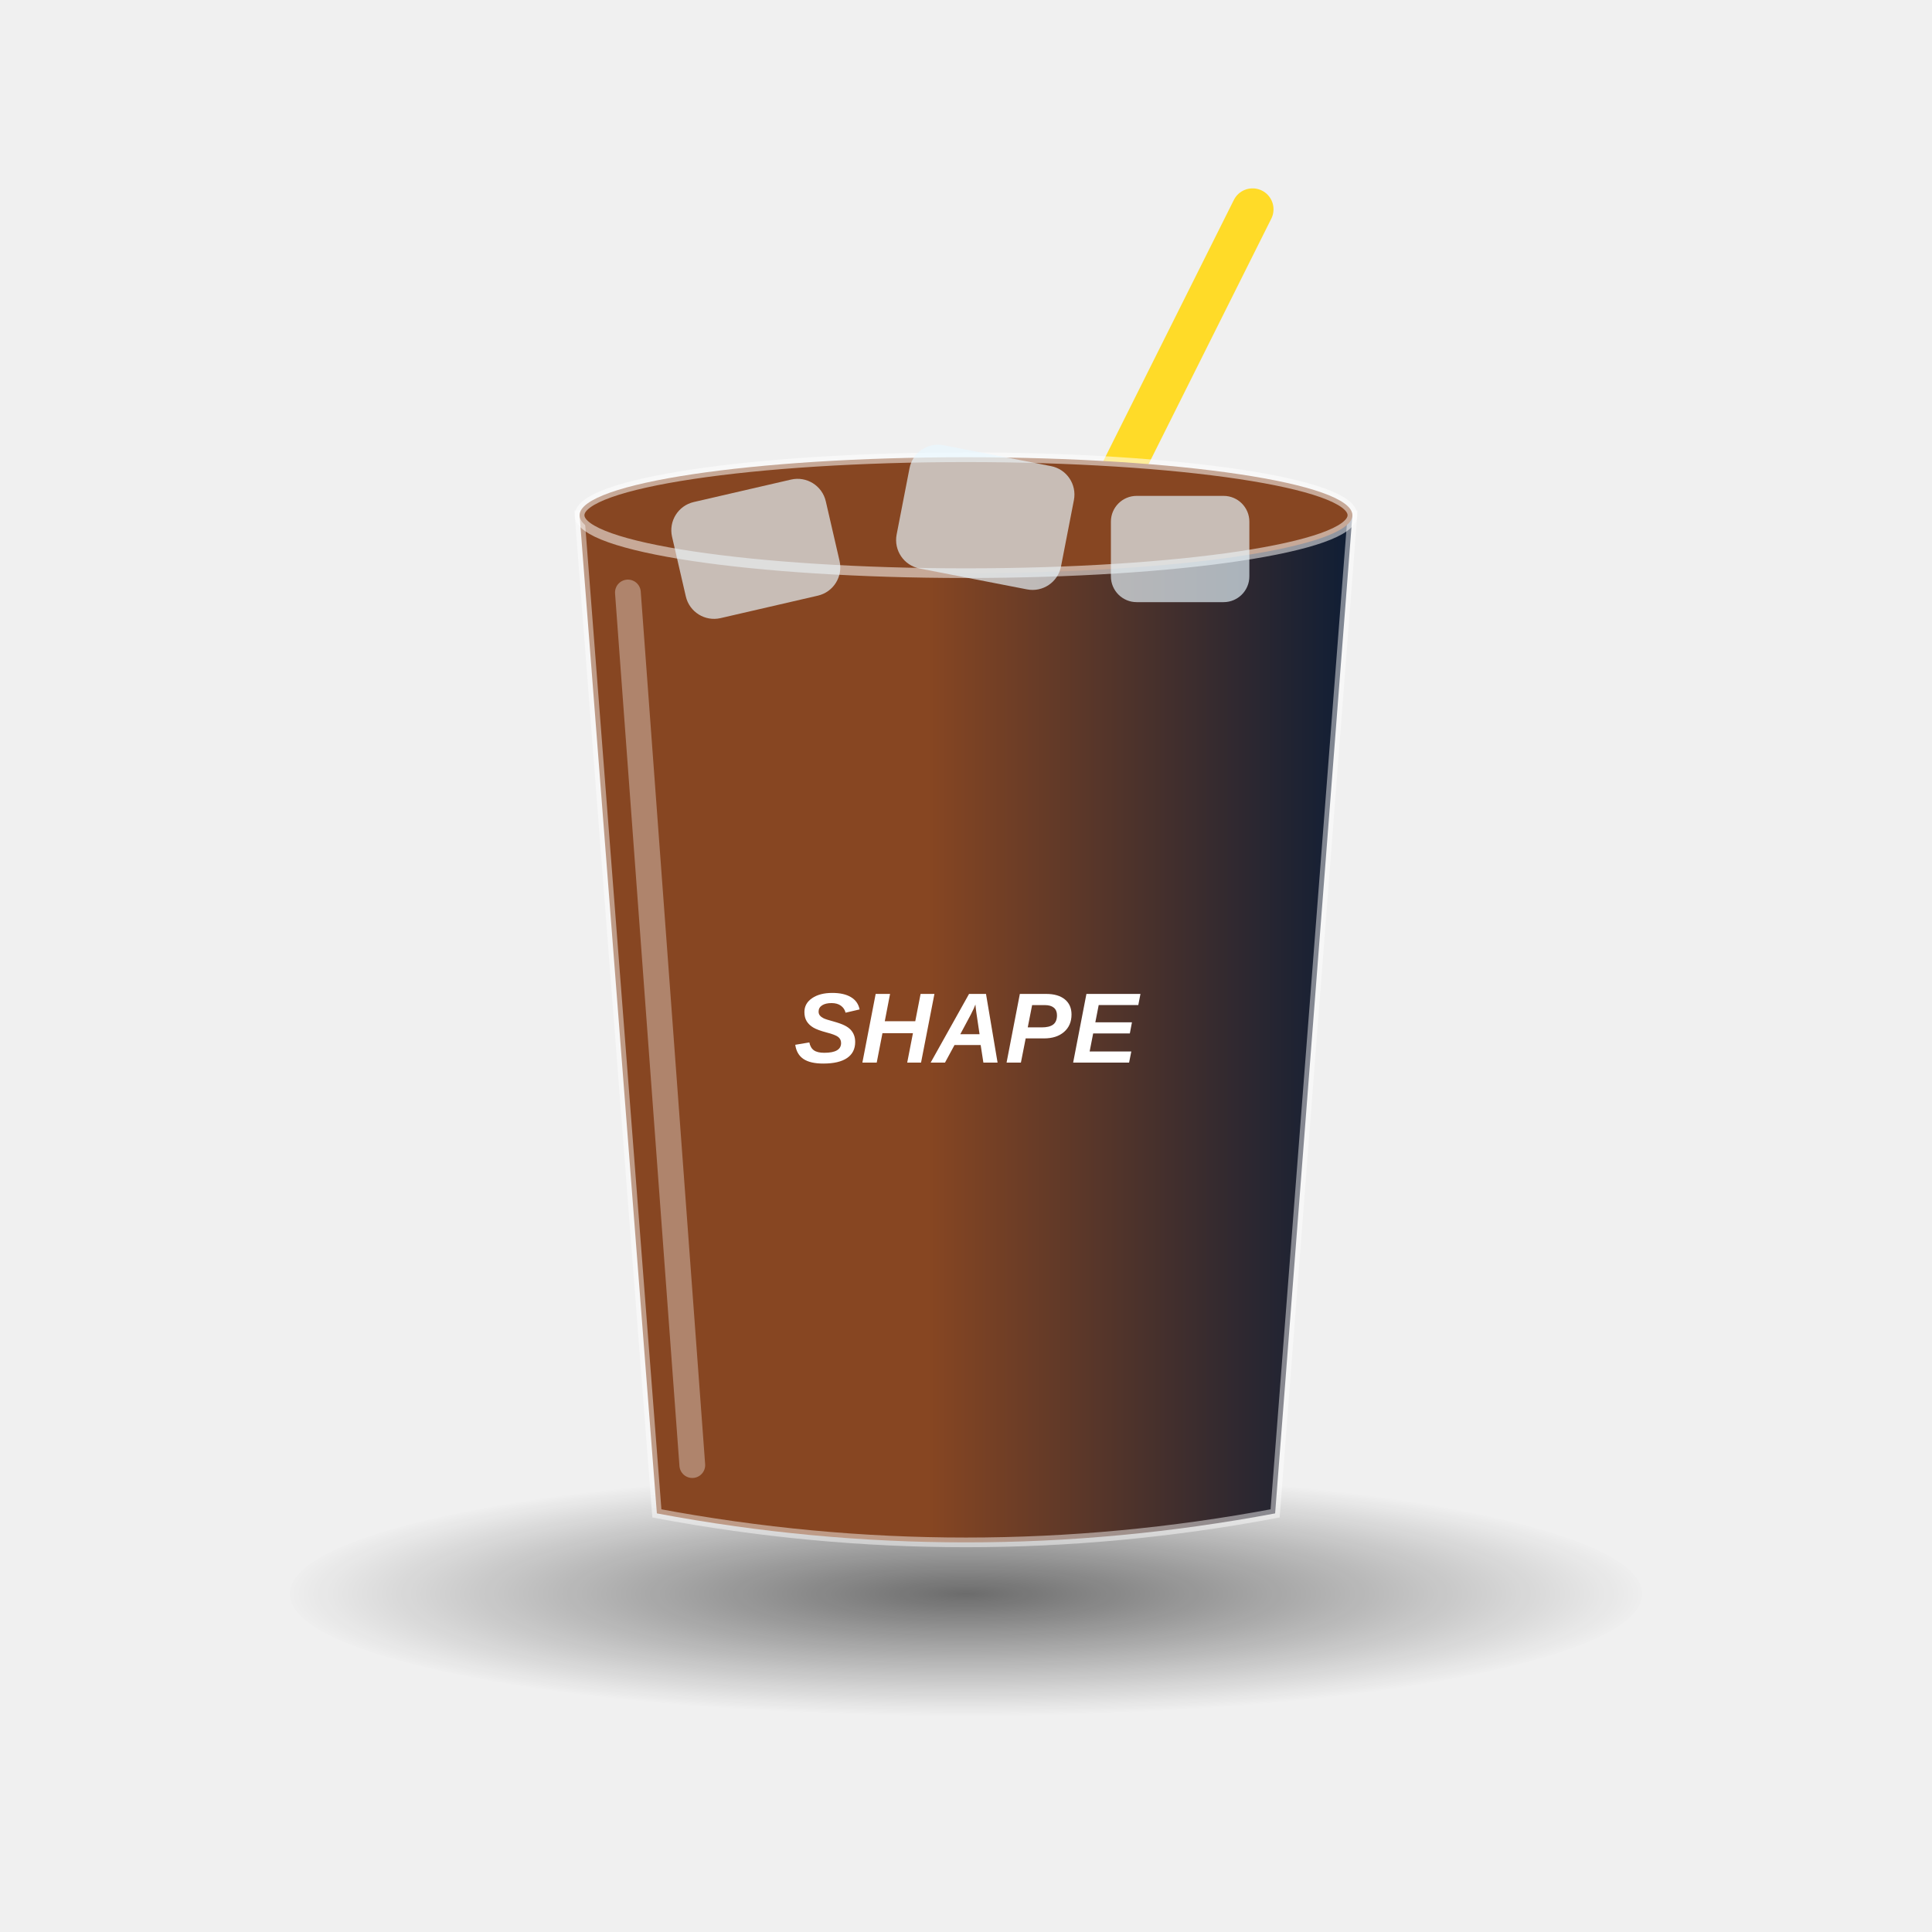
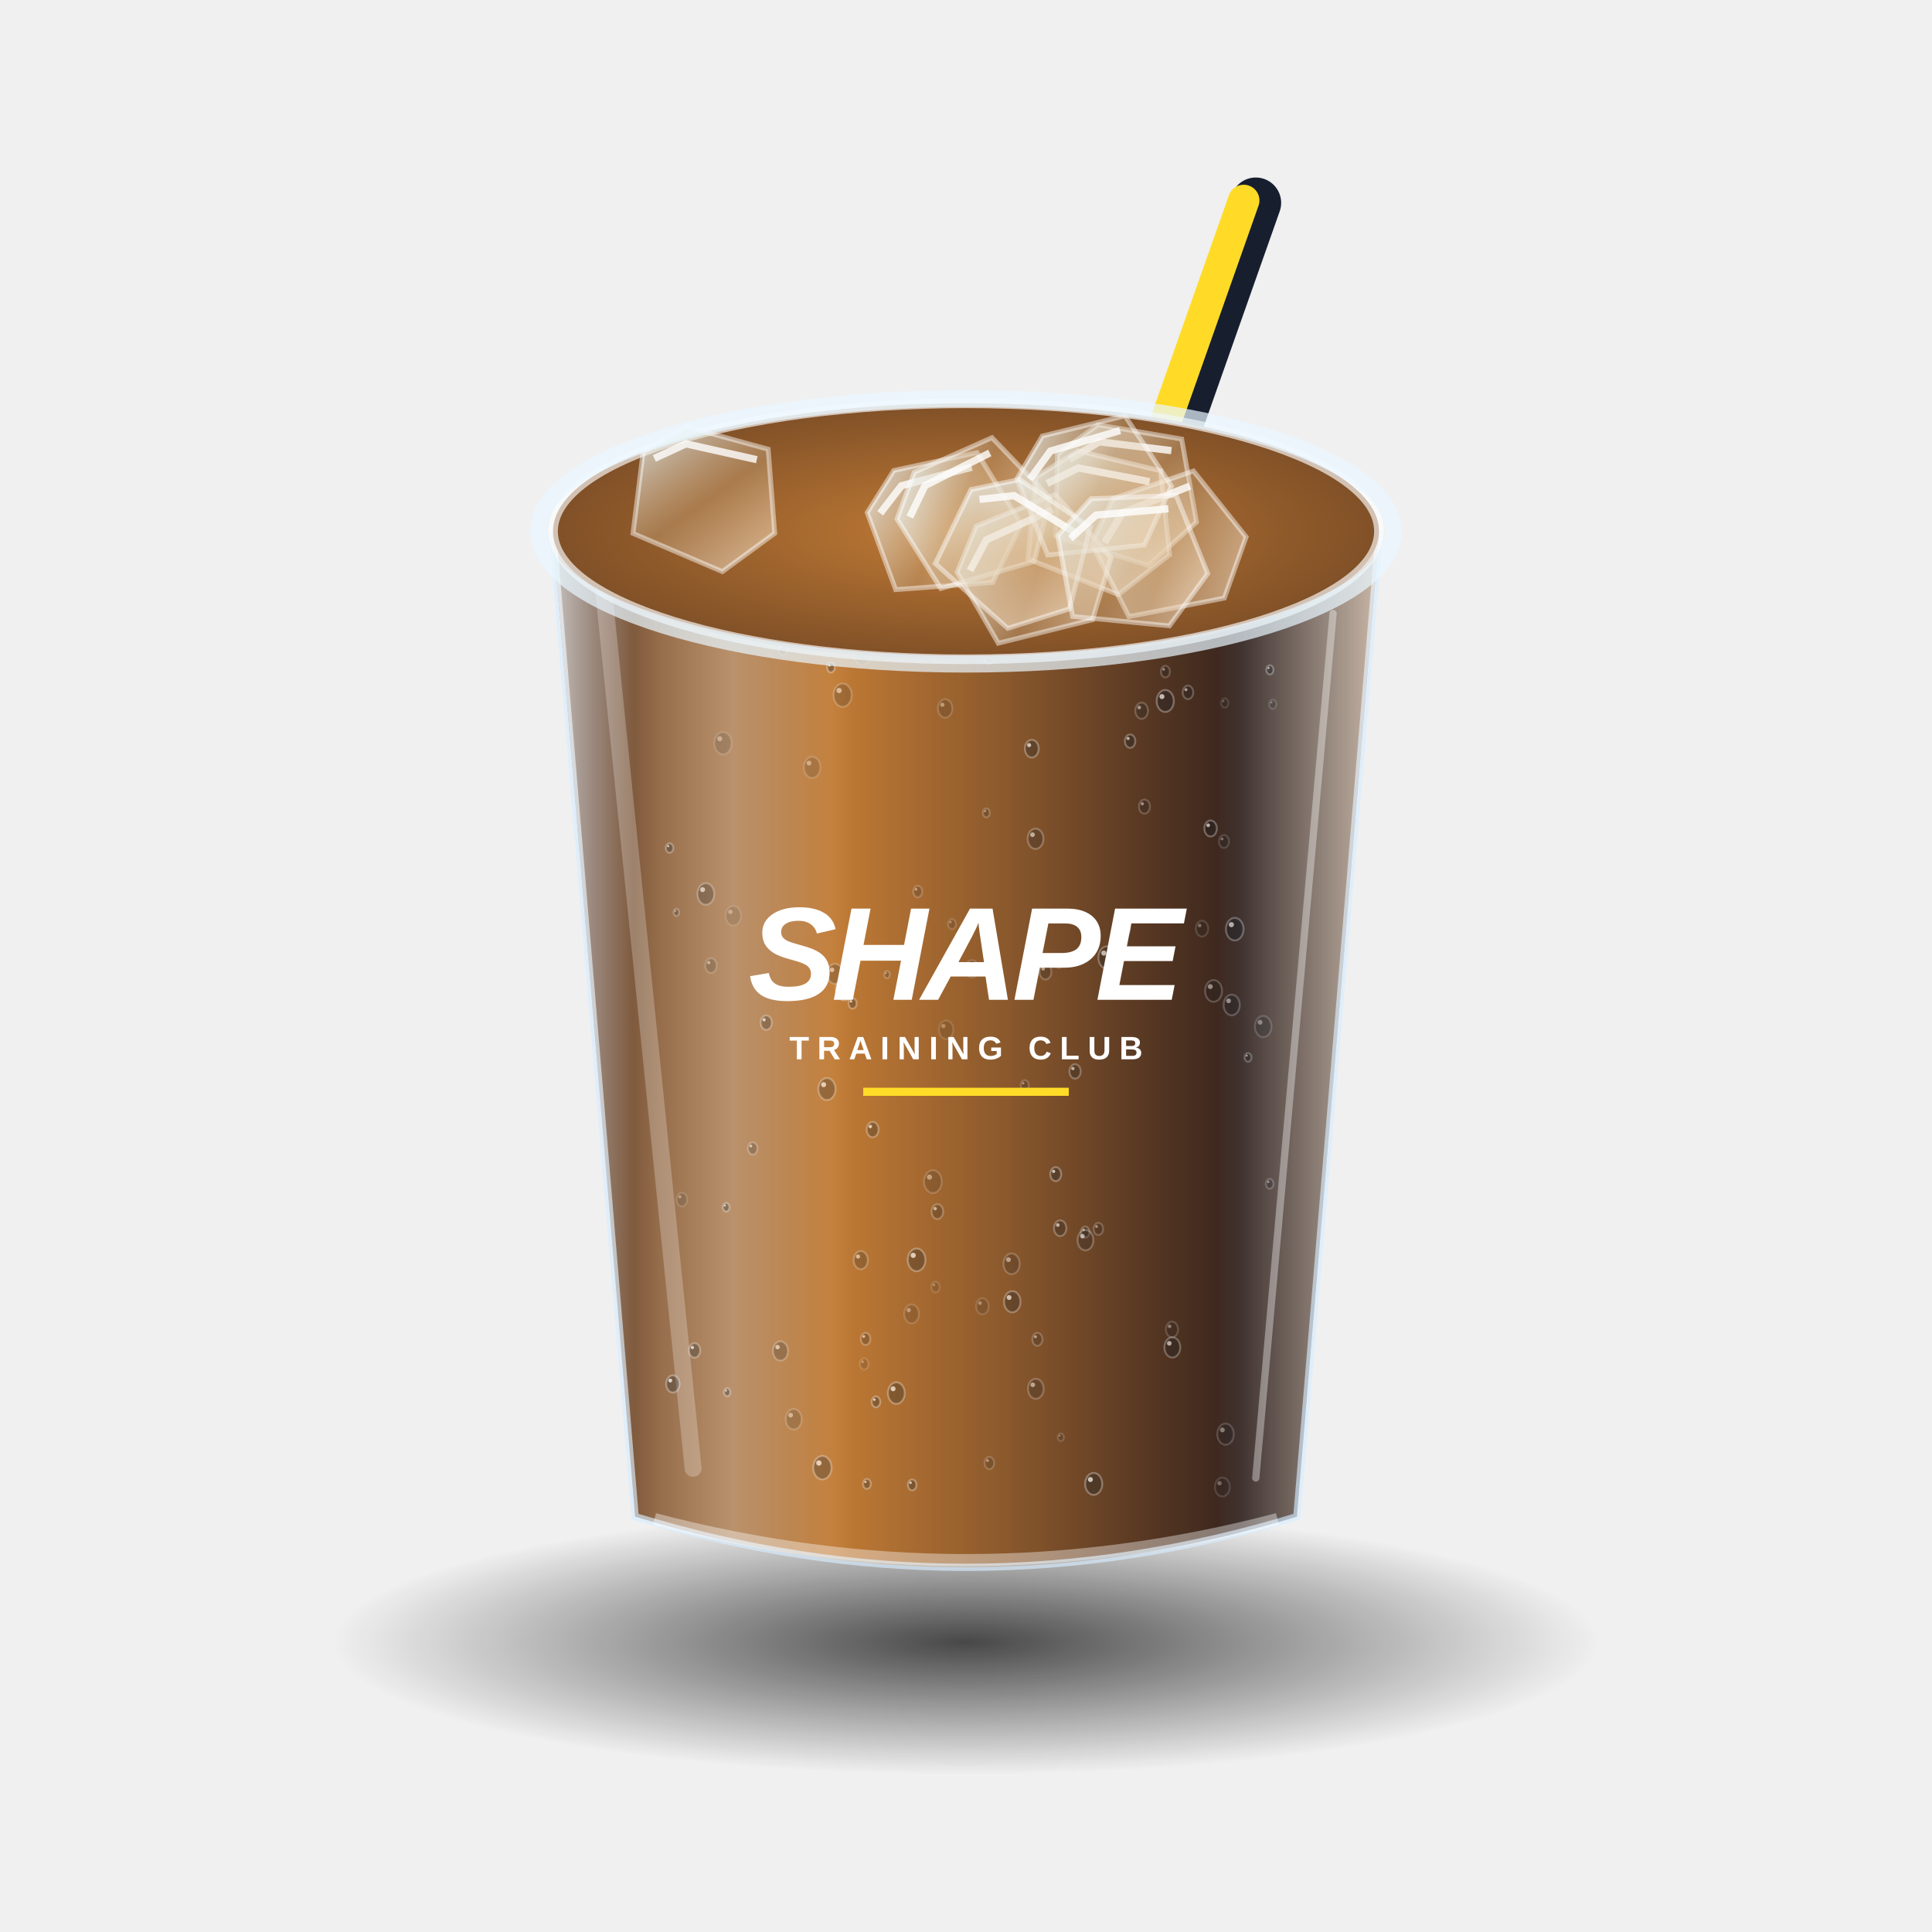
- <svg xmlns="http://www.w3.org/2000/svg" width="600" height="600" viewBox="0 0 600 600">
+ <svg xmlns="http://www.w3.org/2000/svg" viewBox="0 0 800 800" width="800" height="800">
  <defs>
-     <linearGradient id="liquid">
-       <stop stop-color="#874622" />
-       <stop offset=".45" stop-color="#874622" />
-       <stop offset="1" stop-color="#101e35" />
+     <radialGradient id="shadow">
+       <stop stop-color="#000" stop-opacity=".7" />
+       <stop offset="1" stop-color="#000" stop-opacity="0" />
+     </radialGradient>
+     <linearGradient id="ceramic">
+       <stop stop-color="#0a1322" />
+       <stop offset=".16" stop-color="#40546a" />
+       <stop offset=".32" stop-color="#78899a" />
+       <stop offset=".48" stop-color="#26394f" />
+       <stop offset=".75" stop-color="#15263c" />
+       <stop offset="1" stop-color="#080f19" />
    </linearGradient>
-     <radialGradient id="shadow">
-       <stop stop-color="#000" stop-opacity=".55" />
-       <stop offset="1" stop-opacity="0" />
+     <linearGradient id="edge" x2="0%" y2="100%">
+       <stop stop-color="#f5faff" />
+       <stop offset=".5" stop-color="#8da4ba" />
+       <stop offset="1" stop-color="#253d52" />
+     </linearGradient>
+     <filter id="soft">
+       <feGaussianBlur stdDeviation="6" />
+     </filter>
+     <linearGradient id="drink">
+       <stop stop-color="#321b12" />
+       <stop offset=".13" stop-color="#805027" />
+       <stop offset=".34" stop-color="#c17b35" />
+       <stop offset=".58" stop-color="#805027" />
+       <stop offset=".83" stop-color="#321b12" />
+       <stop offset="1" stop-color="#805027" />
+     </linearGradient>
+     <linearGradient id="glass">
+       <stop stop-color="#fff" stop-opacity=".75" />
+       <stop offset=".1" stop-color="#fff" stop-opacity=".12" />
+       <stop offset=".22" stop-color="#fff" stop-opacity=".3" />
+       <stop offset=".36" stop-color="#fff" stop-opacity="0" />
+       <stop offset=".8" stop-color="#91cfff" stop-opacity=".04" />
+       <stop offset="1" stop-color="#fff" stop-opacity=".6" />
+     </linearGradient>
+     <linearGradient id="ice" x2="100%" y2="100%">
+       <stop stop-color="#eaf9ff" stop-opacity=".82" />
+       <stop offset=".5" stop-color="#dfc6a2" stop-opacity=".28" />
+       <stop offset="1" stop-color="#ffecd8" stop-opacity=".65" />
+     </linearGradient>
+     <radialGradient id="top">
+       <stop stop-color="#c17b35" />
+       <stop offset="1" stop-color="#805027" />
    </radialGradient>
+     <clipPath id="glassclip">
+       <path d="M229 222L263 628Q400 670 537 628L571 222Z" />
+     </clipPath>
  </defs>
-   <ellipse cx="300" cy="495" rx="210" ry="38" fill="url(#shadow)" />
-   <path d="M347 149l42 -84" stroke="#ffdb28" stroke-width="13" stroke-linecap="round" />
-   <path d="M180 160 L420 160 L396 470 Q300 488 204 470Z" fill="url(#liquid)" stroke="#ffffff75" stroke-width="3" />
-   <ellipse cx="300" cy="160" rx="120" ry="18" fill="#874622" stroke="#fff8" stroke-width="3" />
-   <path d="M195 184 L215 455" stroke="#fff5" stroke-width="8" stroke-linecap="round" />
-   <g fill="#e9f7ff" opacity=".67">
-     <rect x="210" y="153" width="49" height="37" rx="9" transform="rotate(-13 230 170)" />
-     <rect x="280" y="140" width="52" height="39" rx="9" transform="rotate(11 300 160)" />
-     <rect x="345" y="154" width="43" height="33" rx="8" />
-   </g>
-   <text x="300" y="330" text-anchor="middle" font-family="Arial,sans-serif" font-style="italic" font-size="31" font-weight="900" fill="#fff">SHAPE</text>
+   <ellipse cx="400" cy="680" rx="265" ry="55" fill="url(#shadow)" />
+   <path d="M472 220L520 84" stroke="#171f2f" stroke-width="21" stroke-linecap="round" />
+   <path d="M467 219L515 83" stroke="#ffdb28" stroke-width="13" stroke-linecap="round" />
+   <path d="M229 222L263 628Q400 670 537 628L571 222Z" fill="url(#drink)" stroke="#d8edff" stroke-opacity=".65" stroke-width="3" />
+   <g clip-path="url(#glassclip)">
+     <g transform="translate(291.5369 207.1977) rotate(8.797353)">
+       <path d="M-28 -16 -12 -29 23 -25 31 9 12 28 -27 18Z" fill="url(#ice)" stroke="#fff" stroke-opacity=".46" stroke-width="2" />
+       <path d="M-23 -14 -11 -22 19 -20" fill="none" stroke="#fff" stroke-opacity=".8" stroke-width="3" />
+     </g>
+     <g transform="translate(390.7196 218.4694) rotate(-18.59873)">
+       <path d="M-28 -16 -12 -29 23 -25 31 9 12 28 -27 18Z" fill="url(#ice)" stroke="#fff" stroke-opacity=".46" stroke-width="2" />
+       <path d="M-23 -14 -11 -22 19 -20" fill="none" stroke="#fff" stroke-opacity=".8" stroke-width="3" />
+     </g>
+     <g transform="translate(464.9925 205.5198) rotate(3.112219)">
+       <path d="M-28 -16 -12 -29 23 -25 31 9 12 28 -27 18Z" fill="url(#ice)" stroke="#fff" stroke-opacity=".46" stroke-width="2" />
+       <path d="M-23 -14 -11 -22 19 -20" fill="none" stroke="#fff" stroke-opacity=".8" stroke-width="3" />
+     </g>
+     <g transform="translate(454.6707 216.9365) rotate(7.113831)">
+       <path d="M-28 -16 -12 -29 23 -25 31 9 12 28 -27 18Z" fill="url(#ice)" stroke="#fff" stroke-opacity=".46" stroke-width="2" />
+       <path d="M-23 -14 -11 -22 19 -20" fill="none" stroke="#fff" stroke-opacity=".8" stroke-width="3" />
+     </g>
+     <g transform="translate(403.6659 214.4421) rotate(-30.56195)">
+       <path d="M-28 -16 -12 -29 23 -25 31 9 12 28 -27 18Z" fill="url(#ice)" stroke="#fff" stroke-opacity=".46" stroke-width="2" />
+       <path d="M-23 -14 -11 -22 19 -20" fill="none" stroke="#fff" stroke-opacity=".8" stroke-width="3" />
+     </g>
+     <g transform="translate(484.135 227.4875) rotate(-25.38684)">
+       <path d="M-28 -16 -12 -29 23 -25 31 9 12 28 -27 18Z" fill="url(#ice)" stroke="#fff" stroke-opacity=".46" stroke-width="2" />
+       <path d="M-23 -14 -11 -22 19 -20" fill="none" stroke="#fff" stroke-opacity=".8" stroke-width="3" />
+     </g>
+     <g transform="translate(428.5439 237.6678) rotate(-28.39429)">
+       <path d="M-28 -16 -12 -29 23 -25 31 9 12 28 -27 18Z" fill="url(#ice)" stroke="#fff" stroke-opacity=".46" stroke-width="2" />
+       <path d="M-23 -14 -11 -22 19 -20" fill="none" stroke="#fff" stroke-opacity=".8" stroke-width="3" />
+     </g>
+     <g transform="translate(452.8947 203.6026) rotate(-20.25532)">
+       <path d="M-28 -16 -12 -29 23 -25 31 9 12 28 -27 18Z" fill="url(#ice)" stroke="#fff" stroke-opacity=".46" stroke-width="2" />
+       <path d="M-23 -14 -11 -22 19 -20" fill="none" stroke="#fff" stroke-opacity=".8" stroke-width="3" />
+     </g>
+     <g transform="translate(419.5398 229.8158) rotate(27.45941)">
+       <path d="M-28 -16 -12 -29 23 -25 31 9 12 28 -27 18Z" fill="url(#ice)" stroke="#fff" stroke-opacity=".46" stroke-width="2" />
+       <path d="M-23 -14 -11 -22 19 -20" fill="none" stroke="#fff" stroke-opacity=".8" stroke-width="3" />
+     </g>
+     <g transform="translate(468.0946 233.3313) rotate(-8.790442)">
+       <path d="M-28 -16 -12 -29 23 -25 31 9 12 28 -27 18Z" fill="url(#ice)" stroke="#fff" stroke-opacity=".46" stroke-width="2" />
+       <path d="M-23 -14 -11 -22 19 -20" fill="none" stroke="#fff" stroke-opacity=".8" stroke-width="3" />
+     </g>
+     <path d="M229 222L263 628Q400 670 537 628L571 222Z" fill="url(#glass)" />
+     <path d="M250 245l37 363" stroke="#fff" stroke-opacity=".24" stroke-width="7" stroke-linecap="round" />
+     <path d="M552 254l-32 358" stroke="#fff" stroke-opacity=".36" stroke-width="3" stroke-linecap="round" />
+     <g opacity="0.64">
+       <ellipse cx="427.238" cy="310.004" rx="2.854" ry="3.66" fill="#071b2a" fill-opacity=".4" stroke="#fff" stroke-opacity=".45" stroke-width=".8" />
+       <circle cx="426.14" cy="308.54" r="0.842" fill="#fff" />
+     </g>
+     <g opacity="0.641">
+       <ellipse cx="353.036" cy="415.496" rx="1.671" ry="2.142" fill="#071b2a" fill-opacity=".4" stroke="#fff" stroke-opacity=".45" stroke-width=".8" />
+       <circle cx="352.393" cy="414.639" r="0.493" fill="#fff" />
+     </g>
+     <g opacity="0.451">
+       <ellipse cx="472.732" cy="294.3" rx="2.609" ry="3.345" fill="#071b2a" fill-opacity=".4" stroke="#fff" stroke-opacity=".45" stroke-width=".8" />
+       <circle cx="471.728" cy="292.962" r="0.769" fill="#fff" />
+     </g>
+     <g opacity="0.339">
+       <ellipse cx="402.427" cy="401.149" rx="2.782" ry="3.566" fill="#071b2a" fill-opacity=".4" stroke="#fff" stroke-opacity=".45" stroke-width=".8" />
+       <circle cx="401.358" cy="399.723" r="0.82" fill="#fff" />
+     </g>
+     <g opacity="0.51">
+       <ellipse cx="280.086" cy="377.804" rx="1.154" ry="1.48" fill="#071b2a" fill-opacity=".4" stroke="#fff" stroke-opacity=".45" stroke-width=".8" />
+       <circle cx="279.643" cy="377.212" r="0.34" fill="#fff" />
+     </g>
+     <g opacity="0.657">
+       <ellipse cx="300.695" cy="499.896" rx="1.378" ry="1.766" fill="#071b2a" fill-opacity=".4" stroke="#fff" stroke-opacity=".45" stroke-width=".8" />
+       <circle cx="300.165" cy="499.189" r="0.406" fill="#fff" />
+     </g>
+     <g opacity="0.342">
+       <ellipse cx="439.264" cy="595.173" rx="1.248" ry="1.6" fill="#071b2a" fill-opacity=".4" stroke="#fff" stroke-opacity=".45" stroke-width=".8" />
+       <circle cx="438.784" cy="594.533" r="0.368" fill="#fff" />
+     </g>
+     <g opacity="0.686">
+       <ellipse cx="344.089" cy="276.357" rx="1.599" ry="2.05" fill="#071b2a" fill-opacity=".4" stroke="#fff" stroke-opacity=".45" stroke-width=".8" />
+       <circle cx="343.474" cy="275.537" r="0.472" fill="#fff" />
+     </g>
+     <g opacity="0.659">
+       <ellipse cx="379.547" cy="521.686" rx="3.661" ry="4.693" fill="#071b2a" fill-opacity=".4" stroke="#fff" stroke-opacity=".45" stroke-width=".8" />
+       <circle cx="378.14" cy="519.809" r="1.079" fill="#fff" />
+     </g>
+     <g opacity="0.454">
+       <ellipse cx="429.556" cy="554.588" rx="2.095" ry="2.685" fill="#071b2a" fill-opacity=".4" stroke="#fff" stroke-opacity=".45" stroke-width=".8" />
+       <circle cx="428.75" cy="553.514" r="0.618" fill="#fff" />
+     </g>
+     <g opacity="0.326">
+       <ellipse cx="394.197" cy="382.652" rx="1.619" ry="2.075" fill="#071b2a" fill-opacity=".4" stroke="#fff" stroke-opacity=".45" stroke-width=".8" />
+       <circle cx="393.575" cy="381.822" r="0.477" fill="#fff" />
+     </g>
+     <g opacity="0.674">
+       <ellipse cx="362.727" cy="580.469" rx="1.751" ry="2.244" fill="#071b2a" fill-opacity=".4" stroke="#fff" stroke-opacity=".45" stroke-width=".8" />
+       <circle cx="362.054" cy="579.571" r="0.516" fill="#fff" />
+     </g>
+     <g opacity="0.429">
+       <ellipse cx="525.762" cy="490.197" rx="1.579" ry="2.024" fill="#071b2a" fill-opacity=".4" stroke="#fff" stroke-opacity=".45" stroke-width=".8" />
+       <circle cx="525.155" cy="489.388" r="0.466" fill="#fff" />
+     </g>
+     <g opacity="0.63">
+       <ellipse cx="501.283" cy="343.05" rx="2.584" ry="3.313" fill="#071b2a" fill-opacity=".4" stroke="#fff" stroke-opacity=".45" stroke-width=".8" />
+       <circle cx="500.289" cy="341.724" r="0.762" fill="#fff" />
+     </g>
+     <g opacity="0.668">
+       <ellipse cx="278.623" cy="573.065" rx="2.771" ry="3.552" fill="#071b2a" fill-opacity=".4" stroke="#fff" stroke-opacity=".45" stroke-width=".8" />
+       <circle cx="277.558" cy="571.644" r="0.817" fill="#fff" />
+     </g>
+     <g opacity="0.631">
+       <ellipse cx="419.156" cy="539.021" rx="3.417" ry="4.381" fill="#071b2a" fill-opacity=".4" stroke="#fff" stroke-opacity=".45" stroke-width=".8" />
+       <circle cx="417.842" cy="537.268" r="1.008" fill="#fff" />
+     </g>
+     <g opacity="0.437">
+       <ellipse cx="454.806" cy="508.87" rx="1.959" ry="2.511" fill="#071b2a" fill-opacity=".4" stroke="#fff" stroke-opacity=".45" stroke-width=".8" />
+       <circle cx="454.052" cy="507.865" r="0.578" fill="#fff" />
+     </g>
+     <g opacity="0.687">
+       <ellipse cx="301.107" cy="576.497" rx="1.297" ry="1.663" fill="#071b2a" fill-opacity=".4" stroke="#fff" stroke-opacity=".45" stroke-width=".8" />
+       <circle cx="300.608" cy="575.832" r="0.382" fill="#fff" />
+     </g>
+     <g opacity="0.447">
+       <ellipse cx="432.906" cy="402.421" rx="2.463" ry="3.158" fill="#071b2a" fill-opacity=".4" stroke="#fff" stroke-opacity=".45" stroke-width=".8" />
+       <circle cx="431.959" cy="401.158" r="0.726" fill="#fff" />
+     </g>
+     <g opacity="0.416">
+       <ellipse cx="438.464" cy="398.735" rx="1.584" ry="2.03" fill="#071b2a" fill-opacity=".4" stroke="#fff" stroke-opacity=".45" stroke-width=".8" />
+       <circle cx="437.855" cy="397.923" r="0.467" fill="#fff" />
+     </g>
+     <g opacity="0.533">
+       <ellipse cx="516.791" cy="437.846" rx="1.404" ry="1.8" fill="#071b2a" fill-opacity=".4" stroke="#fff" stroke-opacity=".45" stroke-width=".8" />
+       <circle cx="516.251" cy="437.126" r="0.414" fill="#fff" />
+     </g>
+     <g opacity="0.429">
+       <ellipse cx="473.892" cy="333.995" rx="2.277" ry="2.92" fill="#071b2a" fill-opacity=".4" stroke="#fff" stroke-opacity=".45" stroke-width=".8" />
+       <circle cx="473.016" cy="332.827" r="0.672" fill="#fff" />
+     </g>
+     <g opacity="0.275">
+       <ellipse cx="507.162" cy="291.101" rx="1.477" ry="1.893" fill="#071b2a" fill-opacity=".4" stroke="#fff" stroke-opacity=".45" stroke-width=".8" />
+       <circle cx="506.594" cy="290.344" r="0.435" fill="#fff" />
+     </g>
+     <g opacity="0.315">
+       <ellipse cx="497.727" cy="384.535" rx="2.546" ry="3.265" fill="#071b2a" fill-opacity=".4" stroke="#fff" stroke-opacity=".45" stroke-width=".8" />
+       <circle cx="496.748" cy="383.229" r="0.751" fill="#fff" />
+     </g>
+     <g opacity="0.286">
+       <ellipse cx="357.1" cy="270.301" rx="3.825" ry="4.904" fill="#071b2a" fill-opacity=".4" stroke="#fff" stroke-opacity=".45" stroke-width=".8" />
+       <circle cx="355.629" cy="268.339" r="1.128" fill="#fff" />
+     </g>
+     <g opacity="0.612">
+       <ellipse cx="525.835" cy="277.373" rx="1.476" ry="1.892" fill="#071b2a" fill-opacity=".4" stroke="#fff" stroke-opacity=".45" stroke-width=".8" />
+       <circle cx="525.267" cy="276.617" r="0.435" fill="#fff" />
+     </g>
+     <g opacity="0.322">
+       <ellipse cx="506.82" cy="348.445" rx="2.077" ry="2.663" fill="#071b2a" fill-opacity=".4" stroke="#fff" stroke-opacity=".45" stroke-width=".8" />
+       <circle cx="506.021" cy="347.38" r="0.612" fill="#fff" />
+     </g>
+     <g opacity="0.576">
+       <ellipse cx="438.994" cy="508.569" rx="2.549" ry="3.268" fill="#071b2a" fill-opacity=".4" stroke="#fff" stroke-opacity=".45" stroke-width=".8" />
+       <circle cx="438.014" cy="507.262" r="0.752" fill="#fff" />
+     </g>
+     <g opacity="0.458">
+       <ellipse cx="345.774" cy="403.261" rx="3.254" ry="4.171" fill="#071b2a" fill-opacity=".4" stroke="#fff" stroke-opacity=".45" stroke-width=".8" />
+       <circle cx="344.522" cy="401.592" r="0.959" fill="#fff" />
+     </g>
+     <g opacity="0.608">
+       <ellipse cx="361.333" cy="467.731" rx="2.469" ry="3.166" fill="#071b2a" fill-opacity=".4" stroke="#fff" stroke-opacity=".45" stroke-width=".8" />
+       <circle cx="360.383" cy="466.464" r="0.728" fill="#fff" />
+     </g>
+     <g opacity="0.504">
+       <ellipse cx="388.153" cy="501.697" rx="2.408" ry="3.087" fill="#071b2a" fill-opacity=".4" stroke="#fff" stroke-opacity=".45" stroke-width=".8" />
+       <circle cx="387.227" cy="500.463" r="0.71" fill="#fff" />
+     </g>
+     <g opacity="0.468">
+       <ellipse cx="510.02" cy="416.133" rx="3.338" ry="4.28" fill="#071b2a" fill-opacity=".4" stroke="#fff" stroke-opacity=".45" stroke-width=".8" />
+       <circle cx="508.736" cy="414.421" r="0.984" fill="#fff" />
+     </g>
+     <g opacity="0.324">
+       <ellipse cx="377.46" cy="544.056" rx="3.062" ry="3.926" fill="#071b2a" fill-opacity=".4" stroke="#fff" stroke-opacity=".45" stroke-width=".8" />
+       <circle cx="376.282" cy="542.485" r="0.903" fill="#fff" />
+     </g>
+     <g opacity="0.586">
+       <ellipse cx="485.435" cy="557.925" rx="3.276" ry="4.2" fill="#071b2a" fill-opacity=".4" stroke="#fff" stroke-opacity=".45" stroke-width=".8" />
+       <circle cx="484.175" cy="556.245" r="0.966" fill="#fff" />
+     </g>
+     <g opacity="0.533">
+       <ellipse cx="428.796" cy="347.322" rx="3.274" ry="4.197" fill="#071b2a" fill-opacity=".4" stroke="#fff" stroke-opacity=".45" stroke-width=".8" />
+       <circle cx="427.537" cy="345.643" r="0.965" fill="#fff" />
+     </g>
+     <g opacity="0.45">
+       <ellipse cx="367.282" cy="403.562" rx="1.169" ry="1.498" fill="#071b2a" fill-opacity=".4" stroke="#fff" stroke-opacity=".45" stroke-width=".8" />
+       <circle cx="366.832" cy="402.963" r="0.345" fill="#fff" />
+     </g>
+     <g opacity="0.502">
+       <ellipse cx="311.677" cy="475.554" rx="1.96" ry="2.513" fill="#071b2a" fill-opacity=".4" stroke="#fff" stroke-opacity=".45" stroke-width=".8" />
+       <circle cx="310.923" cy="474.548" r="0.578" fill="#fff" />
+     </g>
+     <g opacity="0.291">
+       <ellipse cx="282.394" cy="496.728" rx="2.188" ry="2.806" fill="#071b2a" fill-opacity=".4" stroke="#fff" stroke-opacity=".45" stroke-width=".8" />
+       <circle cx="281.553" cy="495.606" r="0.645" fill="#fff" />
+     </g>
+     <g opacity="0.308">
+       <ellipse cx="527.026" cy="291.618" rx="1.479" ry="1.896" fill="#071b2a" fill-opacity=".4" stroke="#fff" stroke-opacity=".45" stroke-width=".8" />
+       <circle cx="526.458" cy="290.86" r="0.436" fill="#fff" />
+     </g>
+     <g opacity="0.437">
+       <ellipse cx="418.877" cy="523.327" rx="3.356" ry="4.302" fill="#071b2a" fill-opacity=".4" stroke="#fff" stroke-opacity=".45" stroke-width=".8" />
+       <circle cx="417.586" cy="521.606" r="0.989" fill="#fff" />
+     </g>
+     <g opacity="0.447">
+       <ellipse cx="348.901" cy="287.86" rx="3.764" ry="4.825" fill="#071b2a" fill-opacity=".4" stroke="#fff" stroke-opacity=".45" stroke-width=".8" />
+       <circle cx="347.453" cy="285.93" r="1.11" fill="#fff" />
+     </g>
+     <g opacity="0.28">
+       <ellipse cx="387.371" cy="532.944" rx="1.719" ry="2.203" fill="#071b2a" fill-opacity=".4" stroke="#fff" stroke-opacity=".45" stroke-width=".8" />
+       <circle cx="386.71" cy="532.062" r="0.507" fill="#fff" />
+     </g>
+     <g opacity="0.332">
+       <ellipse cx="336.296" cy="317.749" rx="3.43" ry="4.398" fill="#071b2a" fill-opacity=".4" stroke="#fff" stroke-opacity=".45" stroke-width=".8" />
+       <circle cx="334.977" cy="315.989" r="1.012" fill="#fff" />
+     </g>
+     <g opacity="0.385">
+       <ellipse cx="328.663" cy="587.676" rx="3.306" ry="4.239" fill="#071b2a" fill-opacity=".4" stroke="#fff" stroke-opacity=".45" stroke-width=".8" />
+       <circle cx="327.392" cy="585.981" r="0.975" fill="#fff" />
+     </g>
+     <g opacity="0.381">
+       <ellipse cx="507.467" cy="593.856" rx="3.416" ry="4.379" fill="#071b2a" fill-opacity=".4" stroke="#fff" stroke-opacity=".45" stroke-width=".8" />
+       <circle cx="506.153" cy="592.105" r="1.007" fill="#fff" />
+     </g>
+     <g opacity="0.484">
+       <ellipse cx="428.902" cy="575.079" rx="3.24" ry="4.153" fill="#071b2a" fill-opacity=".4" stroke="#fff" stroke-opacity=".45" stroke-width=".8" />
+       <circle cx="427.656" cy="573.418" r="0.955" fill="#fff" />
+     </g>
+     <g opacity="0.352">
+       <ellipse cx="523.079" cy="425.058" rx="3.426" ry="4.392" fill="#071b2a" fill-opacity=".4" stroke="#fff" stroke-opacity=".45" stroke-width=".8" />
+       <circle cx="521.761" cy="423.301" r="1.01" fill="#fff" />
+     </g>
+     <g opacity="0.378">
+       <ellipse cx="386.288" cy="489.295" rx="3.68" ry="4.718" fill="#071b2a" fill-opacity=".4" stroke="#fff" stroke-opacity=".45" stroke-width=".8" />
+       <circle cx="384.872" cy="487.407" r="1.085" fill="#fff" />
+     </g>
+     <g opacity="0.254">
+       <ellipse cx="303.647" cy="379.192" rx="3.171" ry="4.066" fill="#071b2a" fill-opacity=".4" stroke="#fff" stroke-opacity=".45" stroke-width=".8" />
+       <circle cx="302.427" cy="377.566" r="0.935" fill="#fff" />
+     </g>
+     <g opacity="0.635">
+       <ellipse cx="340.533" cy="607.731" rx="3.783" ry="4.85" fill="#071b2a" fill-opacity=".4" stroke="#fff" stroke-opacity=".45" stroke-width=".8" />
+       <circle cx="339.078" cy="605.792" r="1.115" fill="#fff" />
+     </g>
+     <g opacity="0.456">
+       <ellipse cx="502.513" cy="410.323" rx="3.51" ry="4.5" fill="#071b2a" fill-opacity=".4" stroke="#fff" stroke-opacity=".45" stroke-width=".8" />
+       <circle cx="501.163" cy="408.523" r="1.035" fill="#fff" />
+     </g>
+     <g opacity="0.578">
+       <ellipse cx="445.157" cy="443.648" rx="2.33" ry="2.987" fill="#071b2a" fill-opacity=".4" stroke="#fff" stroke-opacity=".45" stroke-width=".8" />
+       <circle cx="444.261" cy="442.453" r="0.687" fill="#fff" />
+     </g>
+     <g opacity="0.608">
+       <ellipse cx="458.464" cy="396.522" rx="3.65" ry="4.68" fill="#071b2a" fill-opacity=".4" stroke="#fff" stroke-opacity=".45" stroke-width=".8" />
+       <circle cx="457.06" cy="394.65" r="1.076" fill="#fff" />
+     </g>
+     <g opacity="0.414">
+       <ellipse cx="380.02" cy="369.182" rx="1.849" ry="2.37" fill="#071b2a" fill-opacity=".4" stroke="#fff" stroke-opacity=".45" stroke-width=".8" />
+       <circle cx="379.309" cy="368.234" r="0.545" fill="#fff" />
+     </g>
+     <g opacity="0.441">
+       <ellipse cx="408.423" cy="336.59" rx="1.431" ry="1.835" fill="#071b2a" fill-opacity=".4" stroke="#fff" stroke-opacity=".45" stroke-width=".8" />
+       <circle cx="407.873" cy="335.856" r="0.422" fill="#fff" />
+     </g>
+     <g opacity="0.268">
+       <ellipse cx="391.771" cy="426.386" rx="2.98" ry="3.821" fill="#071b2a" fill-opacity=".4" stroke="#fff" stroke-opacity=".45" stroke-width=".8" />
+       <circle cx="390.625" cy="424.858" r="0.879" fill="#fff" />
+     </g>
+     <g opacity="0.506">
+       <ellipse cx="449.349" cy="510.18" rx="1.8" ry="2.308" fill="#071b2a" fill-opacity=".4" stroke="#fff" stroke-opacity=".45" stroke-width=".8" />
+       <circle cx="448.657" cy="509.257" r="0.531" fill="#fff" />
+     </g>
+     <g opacity="0.603">
+       <ellipse cx="511.28" cy="384.742" rx="3.644" ry="4.672" fill="#071b2a" fill-opacity=".4" stroke="#fff" stroke-opacity=".45" stroke-width=".8" />
+       <circle cx="509.879" cy="382.874" r="1.075" fill="#fff" />
+     </g>
+     <g opacity="0.384">
+       <ellipse cx="409.663" cy="605.804" rx="1.978" ry="2.536" fill="#071b2a" fill-opacity=".4" stroke="#fff" stroke-opacity=".45" stroke-width=".8" />
+       <circle cx="408.903" cy="604.79" r="0.583" fill="#fff" />
+     </g>
+     <g opacity="0.638">
+       <ellipse cx="287.598" cy="559.176" rx="2.345" ry="3.007" fill="#071b2a" fill-opacity=".4" stroke="#fff" stroke-opacity=".45" stroke-width=".8" />
+       <circle cx="286.696" cy="557.973" r="0.692" fill="#fff" />
+     </g>
+     <g opacity="0.28">
+       <ellipse cx="465.018" cy="260.527" rx="3.758" ry="4.818" fill="#071b2a" fill-opacity=".4" stroke="#fff" stroke-opacity=".45" stroke-width=".8" />
+       <circle cx="463.573" cy="258.6" r="1.108" fill="#fff" />
+     </g>
+     <g opacity="0.534">
+       <ellipse cx="449.472" cy="513.539" rx="3.276" ry="4.2" fill="#071b2a" fill-opacity=".4" stroke="#fff" stroke-opacity=".45" stroke-width=".8" />
+       <circle cx="448.212" cy="511.859" r="0.966" fill="#fff" />
+     </g>
+     <g opacity="0.666">
+       <ellipse cx="482.503" cy="290.257" rx="3.544" ry="4.543" fill="#071b2a" fill-opacity=".4" stroke="#fff" stroke-opacity=".45" stroke-width=".8" />
+       <circle cx="481.14" cy="288.439" r="1.045" fill="#fff" />
+     </g>
+     <g opacity="0.364">
+       <ellipse cx="485.283" cy="550.489" rx="2.514" ry="3.224" fill="#071b2a" fill-opacity=".4" stroke="#fff" stroke-opacity=".45" stroke-width=".8" />
+       <circle cx="484.316" cy="549.199" r="0.741" fill="#fff" />
+     </g>
+     <g opacity="0.661">
+       <ellipse cx="377.712" cy="614.868" rx="1.741" ry="2.233" fill="#071b2a" fill-opacity=".4" stroke="#fff" stroke-opacity=".45" stroke-width=".8" />
+       <circle cx="377.042" cy="613.975" r="0.514" fill="#fff" />
+     </g>
+     <g opacity="0.613">
+       <ellipse cx="467.949" cy="306.898" rx="2.157" ry="2.765" fill="#071b2a" fill-opacity=".4" stroke="#fff" stroke-opacity=".45" stroke-width=".8" />
+       <circle cx="467.12" cy="305.792" r="0.636" fill="#fff" />
+     </g>
+     <g opacity="0.301">
+       <ellipse cx="299.399" cy="307.745" rx="3.609" ry="4.627" fill="#071b2a" fill-opacity=".4" stroke="#fff" stroke-opacity=".45" stroke-width=".8" />
+       <circle cx="298.011" cy="305.894" r="1.064" fill="#fff" />
+     </g>
+     <g opacity="0.609">
+       <ellipse cx="317.285" cy="423.453" rx="2.319" ry="2.973" fill="#071b2a" fill-opacity=".4" stroke="#fff" stroke-opacity=".45" stroke-width=".8" />
+       <circle cx="316.393" cy="422.264" r="0.684" fill="#fff" />
+     </g>
+     <g opacity="0.371">
+       <ellipse cx="324.124" cy="268.967" rx="1.677" ry="2.15" fill="#071b2a" fill-opacity=".4" stroke="#fff" stroke-opacity=".45" stroke-width=".8" />
+       <circle cx="323.479" cy="268.107" r="0.495" fill="#fff" />
+     </g>
+     <g opacity="0.659">
+       <ellipse cx="349.681" cy="409.652" rx="3.569" ry="4.576" fill="#071b2a" fill-opacity=".4" stroke="#fff" stroke-opacity=".45" stroke-width=".8" />
+       <circle cx="348.308" cy="407.821" r="1.053" fill="#fff" />
+     </g>
+     <g opacity="0.63">
+       <ellipse cx="277.26" cy="351.133" rx="1.522" ry="1.951" fill="#071b2a" fill-opacity=".4" stroke="#fff" stroke-opacity=".45" stroke-width=".8" />
+       <circle cx="276.675" cy="350.353" r="0.449" fill="#fff" />
+     </g>
+     <g opacity="0.671">
+       <ellipse cx="437.148" cy="486.196" rx="2.252" ry="2.887" fill="#071b2a" fill-opacity=".4" stroke="#fff" stroke-opacity=".45" stroke-width=".8" />
+       <circle cx="436.282" cy="485.041" r="0.664" fill="#fff" />
+     </g>
+     <g opacity="0.291">
+       <ellipse cx="357.857" cy="564.781" rx="1.785" ry="2.288" fill="#071b2a" fill-opacity=".4" stroke="#fff" stroke-opacity=".45" stroke-width=".8" />
+       <circle cx="357.17" cy="563.865" r="0.526" fill="#fff" />
+     </g>
+     <g opacity="0.34">
+       <ellipse cx="391.363" cy="293.356" rx="2.986" ry="3.828" fill="#071b2a" fill-opacity=".4" stroke="#fff" stroke-opacity=".45" stroke-width=".8" />
+       <circle cx="390.215" cy="291.824" r="0.88" fill="#fff" />
+     </g>
+     <g opacity="0.548">
+       <ellipse cx="292.271" cy="370.176" rx="3.486" ry="4.469" fill="#071b2a" fill-opacity=".4" stroke="#fff" stroke-opacity=".45" stroke-width=".8" />
+       <circle cx="290.93" cy="368.388" r="1.028" fill="#fff" />
+     </g>
+     <g opacity="0.672">
+       <ellipse cx="452.868" cy="614.452" rx="3.537" ry="4.534" fill="#071b2a" fill-opacity=".4" stroke="#fff" stroke-opacity=".45" stroke-width=".8" />
+       <circle cx="451.508" cy="612.639" r="1.043" fill="#fff" />
+     </g>
+     <g opacity="0.599">
+       <ellipse cx="342.414" cy="450.955" rx="3.559" ry="4.563" fill="#071b2a" fill-opacity=".4" stroke="#fff" stroke-opacity=".45" stroke-width=".8" />
+       <circle cx="341.045" cy="449.13" r="1.05" fill="#fff" />
+     </g>
+     <g opacity="0.424">
+       <ellipse cx="482.568" cy="278.103" rx="1.873" ry="2.401" fill="#071b2a" fill-opacity=".4" stroke="#fff" stroke-opacity=".45" stroke-width=".8" />
+       <circle cx="481.848" cy="277.142" r="0.552" fill="#fff" />
+     </g>
+     <g opacity="0.508">
+       <ellipse cx="491.912" cy="286.692" rx="2.179" ry="2.793" fill="#071b2a" fill-opacity=".4" stroke="#fff" stroke-opacity=".45" stroke-width=".8" />
+       <circle cx="491.074" cy="285.574" r="0.642" fill="#fff" />
+     </g>
+     <g opacity="0.298">
+       <ellipse cx="506.158" cy="615.741" rx="3.055" ry="3.917" fill="#071b2a" fill-opacity=".4" stroke="#fff" stroke-opacity=".45" stroke-width=".8" />
+       <circle cx="504.983" cy="614.174" r="0.901" fill="#fff" />
+     </g>
+     <g opacity="0.363">
+       <ellipse cx="294.402" cy="399.818" rx="2.374" ry="3.044" fill="#071b2a" fill-opacity=".4" stroke="#fff" stroke-opacity=".45" stroke-width=".8" />
+       <circle cx="293.488" cy="398.601" r="0.7" fill="#fff" />
+     </g>
+     <g opacity="0.537">
+       <ellipse cx="464.596" cy="384.201" rx="3.308" ry="4.241" fill="#071b2a" fill-opacity=".4" stroke="#fff" stroke-opacity=".45" stroke-width=".8" />
+       <circle cx="463.323" cy="382.505" r="0.976" fill="#fff" />
+     </g>
+     <g opacity="0.5">
+       <ellipse cx="356.426" cy="521.803" rx="2.924" ry="3.749" fill="#071b2a" fill-opacity=".4" stroke="#fff" stroke-opacity=".45" stroke-width=".8" />
+       <circle cx="355.301" cy="520.303" r="0.862" fill="#fff" />
+     </g>
+     <g opacity="0.647">
+       <ellipse cx="371.151" cy="576.851" rx="3.484" ry="4.466" fill="#071b2a" fill-opacity=".4" stroke="#fff" stroke-opacity=".45" stroke-width=".8" />
+       <circle cx="369.811" cy="575.064" r="1.027" fill="#fff" />
+     </g>
+     <g opacity="0.516">
+       <ellipse cx="358.424" cy="554.414" rx="1.963" ry="2.516" fill="#071b2a" fill-opacity=".4" stroke="#fff" stroke-opacity=".45" stroke-width=".8" />
+       <circle cx="357.669" cy="553.408" r="0.579" fill="#fff" />
+     </g>
+     <g opacity="0.508">
+       <ellipse cx="323.174" cy="559.404" rx="3.118" ry="3.997" fill="#071b2a" fill-opacity=".4" stroke="#fff" stroke-opacity=".45" stroke-width=".8" />
+       <circle cx="321.975" cy="557.805" r="0.919" fill="#fff" />
+     </g>
+     <g opacity="0.298">
+       <ellipse cx="406.794" cy="540.909" rx="2.595" ry="3.328" fill="#071b2a" fill-opacity=".4" stroke="#fff" stroke-opacity=".45" stroke-width=".8" />
+       <circle cx="405.796" cy="539.578" r="0.765" fill="#fff" />
+     </g>
+     <g opacity="0.637">
+       <ellipse cx="358.97" cy="614.455" rx="1.596" ry="2.047" fill="#071b2a" fill-opacity=".4" stroke="#fff" stroke-opacity=".45" stroke-width=".8" />
+       <circle cx="358.356" cy="613.636" r="0.471" fill="#fff" />
+     </g>
+     <g opacity="0.382">
+       <ellipse cx="424.338" cy="449.396" rx="1.665" ry="2.135" fill="#071b2a" fill-opacity=".4" stroke="#fff" stroke-opacity=".45" stroke-width=".8" />
+       <circle cx="423.698" cy="448.542" r="0.491" fill="#fff" />
+     </g>
+     <g opacity="0.479">
+       <ellipse cx="409.467" cy="271.966" rx="2.24" ry="2.872" fill="#071b2a" fill-opacity=".4" stroke="#fff" stroke-opacity=".45" stroke-width=".8" />
+       <circle cx="408.605" cy="270.817" r="0.66" fill="#fff" />
+     </g>
+     <g transform="translate(400 414) scale(1.12)" fill="#fff">
+       <text text-anchor="middle" font-family="Arial,sans-serif" font-size="49" font-style="italic" font-weight="900" letter-spacing="-2">SHAPE</text>
+       <text y="22" text-anchor="middle" font-family="Arial,sans-serif" font-size="12" font-weight="bold" letter-spacing="3">TRAINING CLUB</text>
+       <path d="M-38 34h76" stroke="#ffdc27" stroke-width="3" />
+     </g>
+   </g>
+   <ellipse cx="400" cy="220" rx="171" ry="53" fill="url(#top)" stroke="#fff" stroke-opacity=".65" stroke-width="4" />
+   <g transform="translate(291.5369 207.1977) rotate(8.797353)">
+     <path d="M-28 -16 -12 -29 23 -25 31 9 12 28 -27 18Z" fill="url(#ice)" stroke="#fff" stroke-opacity=".46" stroke-width="2" />
+     <path d="M-23 -14 -11 -22 19 -20" fill="none" stroke="#fff" stroke-opacity=".8" stroke-width="3" />
+   </g>
+   <g transform="translate(390.7196 218.4694) rotate(-18.59873)">
+     <path d="M-28 -16 -12 -29 23 -25 31 9 12 28 -27 18Z" fill="url(#ice)" stroke="#fff" stroke-opacity=".46" stroke-width="2" />
+     <path d="M-23 -14 -11 -22 19 -20" fill="none" stroke="#fff" stroke-opacity=".8" stroke-width="3" />
+   </g>
+   <g transform="translate(464.9925 205.5198) rotate(3.112219)">
+     <path d="M-28 -16 -12 -29 23 -25 31 9 12 28 -27 18Z" fill="url(#ice)" stroke="#fff" stroke-opacity=".46" stroke-width="2" />
+     <path d="M-23 -14 -11 -22 19 -20" fill="none" stroke="#fff" stroke-opacity=".8" stroke-width="3" />
+   </g>
+   <g transform="translate(454.6707 216.9365) rotate(7.113831)">
+     <path d="M-28 -16 -12 -29 23 -25 31 9 12 28 -27 18Z" fill="url(#ice)" stroke="#fff" stroke-opacity=".46" stroke-width="2" />
+     <path d="M-23 -14 -11 -22 19 -20" fill="none" stroke="#fff" stroke-opacity=".8" stroke-width="3" />
+   </g>
+   <g transform="translate(403.6659 214.4421) rotate(-30.56195)">
+     <path d="M-28 -16 -12 -29 23 -25 31 9 12 28 -27 18Z" fill="url(#ice)" stroke="#fff" stroke-opacity=".46" stroke-width="2" />
+     <path d="M-23 -14 -11 -22 19 -20" fill="none" stroke="#fff" stroke-opacity=".8" stroke-width="3" />
+   </g>
+   <g transform="translate(484.135 227.4875) rotate(-25.38684)">
+     <path d="M-28 -16 -12 -29 23 -25 31 9 12 28 -27 18Z" fill="url(#ice)" stroke="#fff" stroke-opacity=".46" stroke-width="2" />
+     <path d="M-23 -14 -11 -22 19 -20" fill="none" stroke="#fff" stroke-opacity=".8" stroke-width="3" />
+   </g>
+   <g transform="translate(428.5439 237.6678) rotate(-28.39429)">
+     <path d="M-28 -16 -12 -29 23 -25 31 9 12 28 -27 18Z" fill="url(#ice)" stroke="#fff" stroke-opacity=".46" stroke-width="2" />
+     <path d="M-23 -14 -11 -22 19 -20" fill="none" stroke="#fff" stroke-opacity=".8" stroke-width="3" />
+   </g>
+   <g transform="translate(452.8947 203.6026) rotate(-20.25532)">
+     <path d="M-28 -16 -12 -29 23 -25 31 9 12 28 -27 18Z" fill="url(#ice)" stroke="#fff" stroke-opacity=".46" stroke-width="2" />
+     <path d="M-23 -14 -11 -22 19 -20" fill="none" stroke="#fff" stroke-opacity=".8" stroke-width="3" />
+   </g>
+   <g transform="translate(419.5398 229.8158) rotate(27.45941)">
+     <path d="M-28 -16 -12 -29 23 -25 31 9 12 28 -27 18Z" fill="url(#ice)" stroke="#fff" stroke-opacity=".46" stroke-width="2" />
+     <path d="M-23 -14 -11 -22 19 -20" fill="none" stroke="#fff" stroke-opacity=".8" stroke-width="3" />
+   </g>
+   <g transform="translate(468.0946 233.3313) rotate(-8.790442)">
+     <path d="M-28 -16 -12 -29 23 -25 31 9 12 28 -27 18Z" fill="url(#ice)" stroke="#fff" stroke-opacity=".46" stroke-width="2" />
+     <path d="M-23 -14 -11 -22 19 -20" fill="none" stroke="#fff" stroke-opacity=".8" stroke-width="3" />
+   </g>
+   <ellipse cx="400" cy="220" rx="177" ry="55" fill="none" stroke="#e8f7ff" stroke-opacity=".7" stroke-width="7" />
+   <path d="M271 629q129 34 258 0" fill="none" stroke="#fff" stroke-opacity=".38" stroke-width="5" />
</svg>
